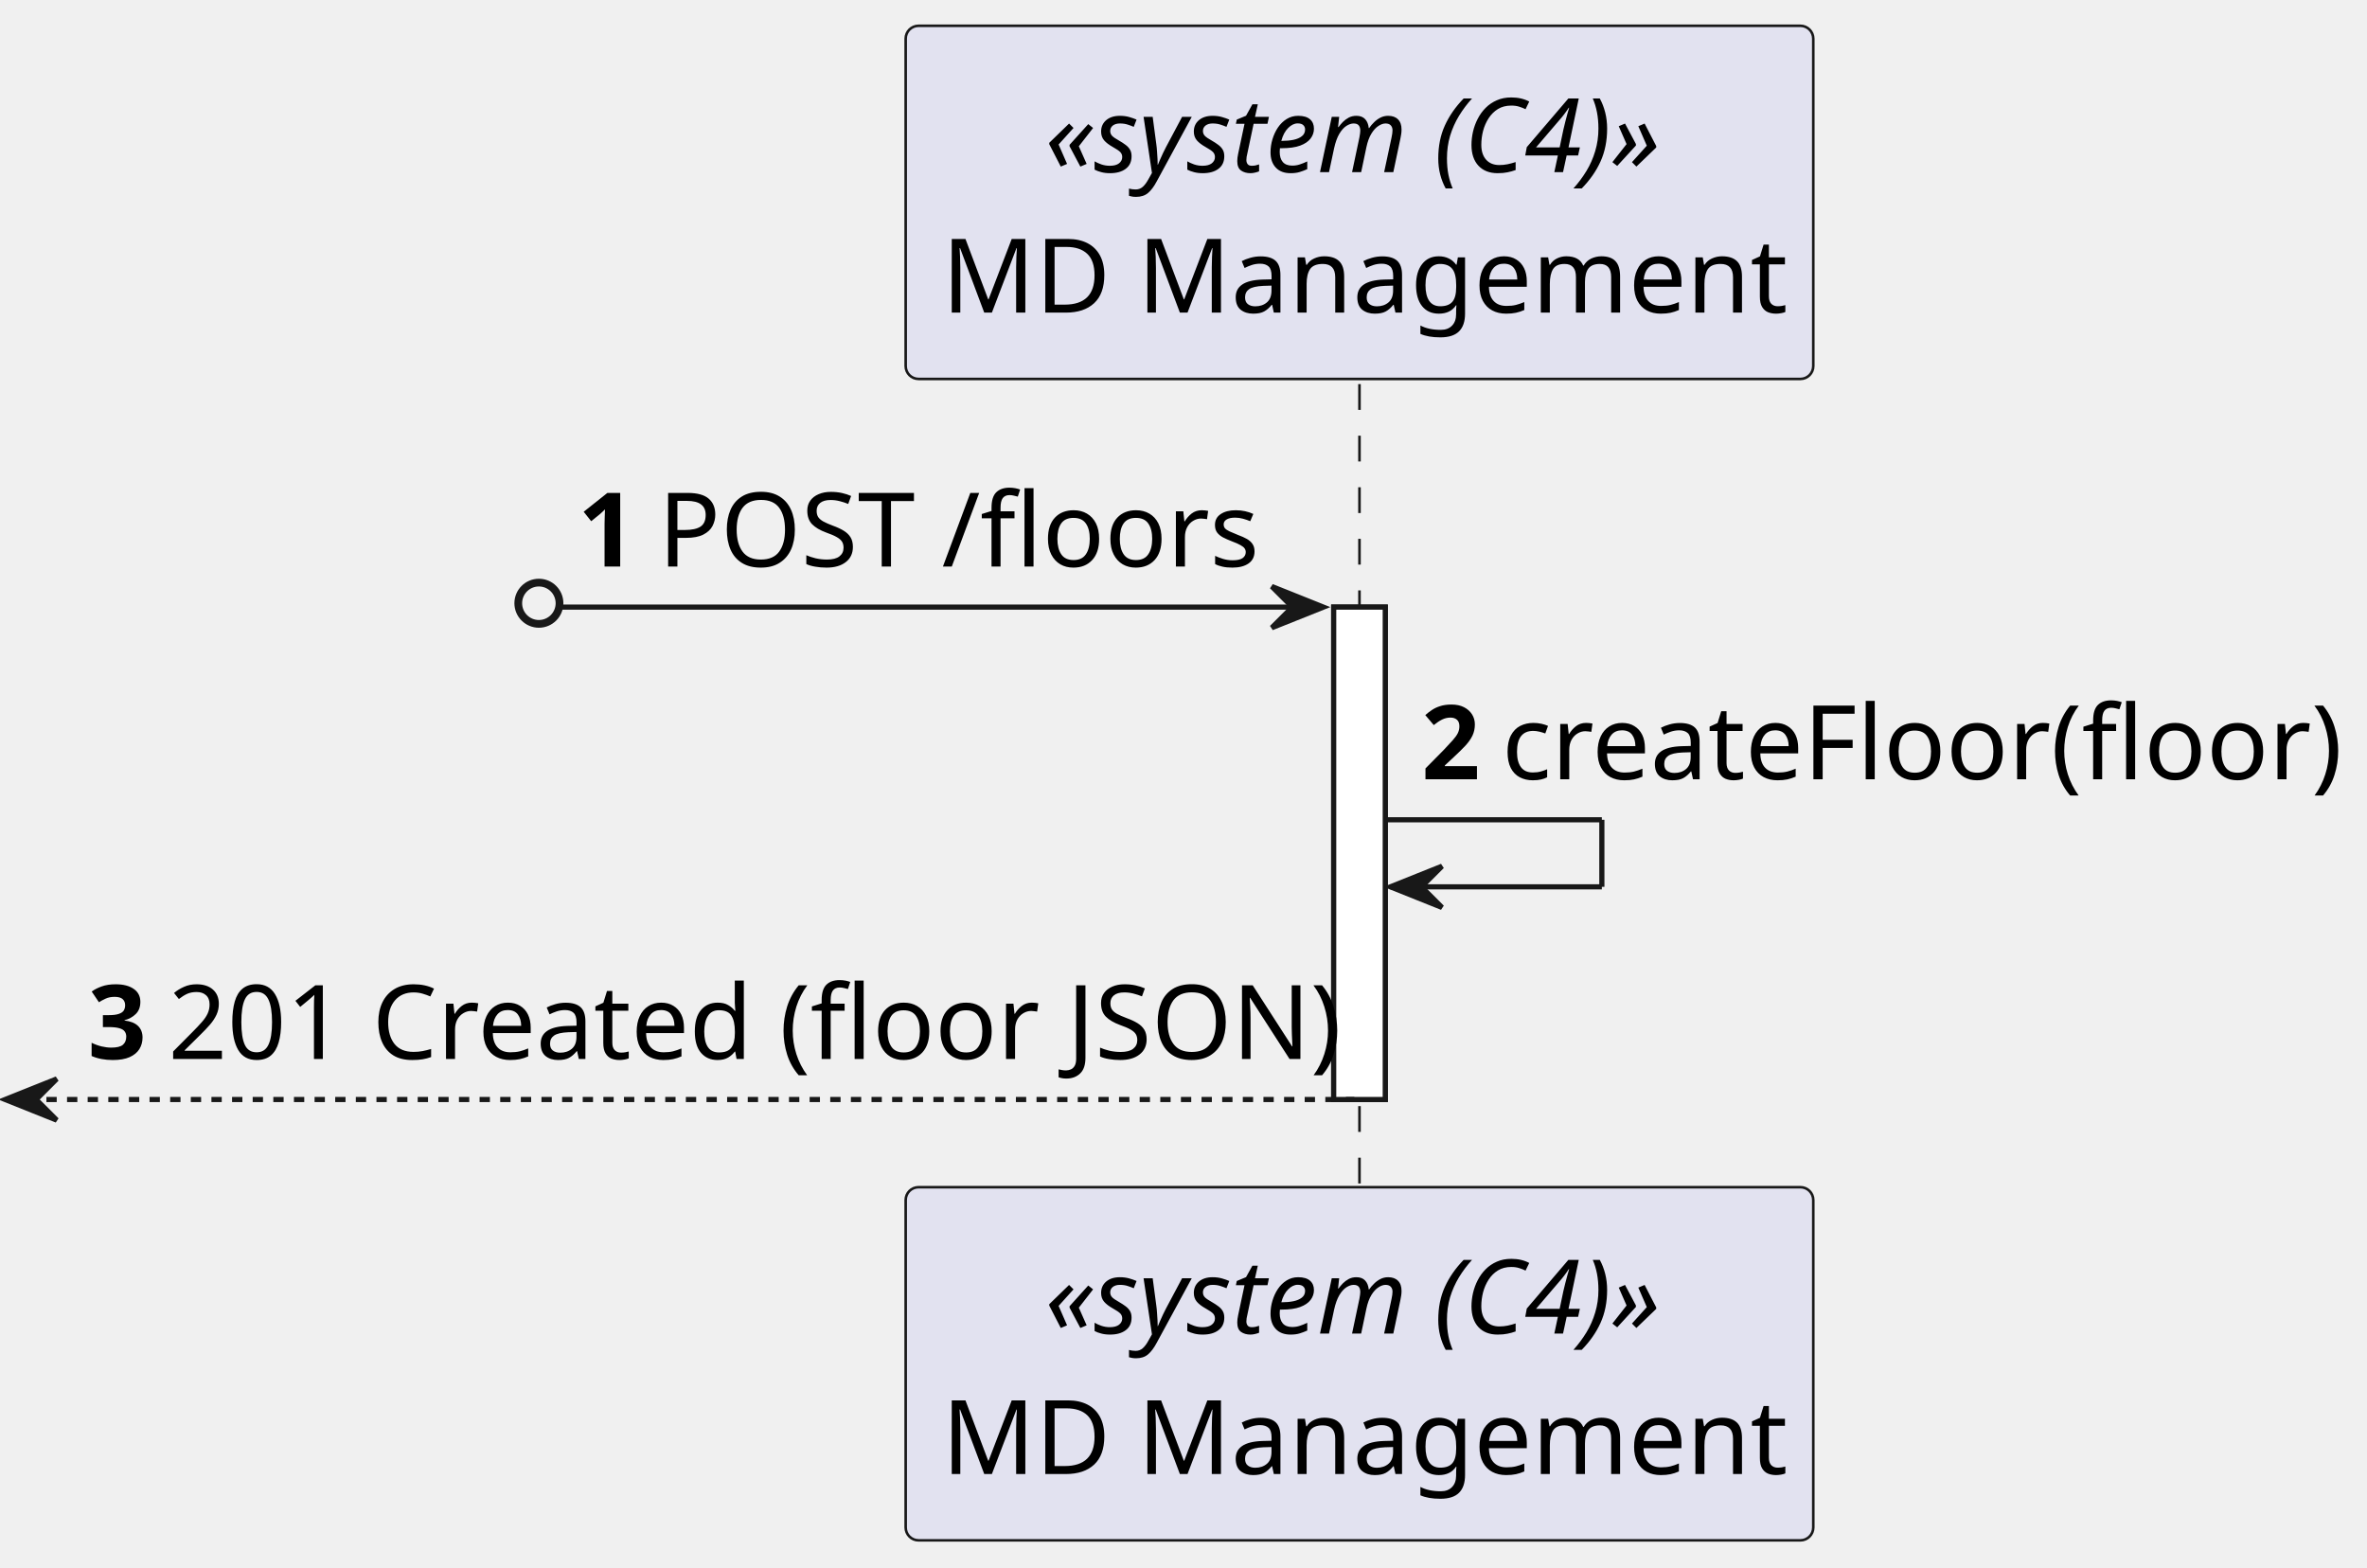
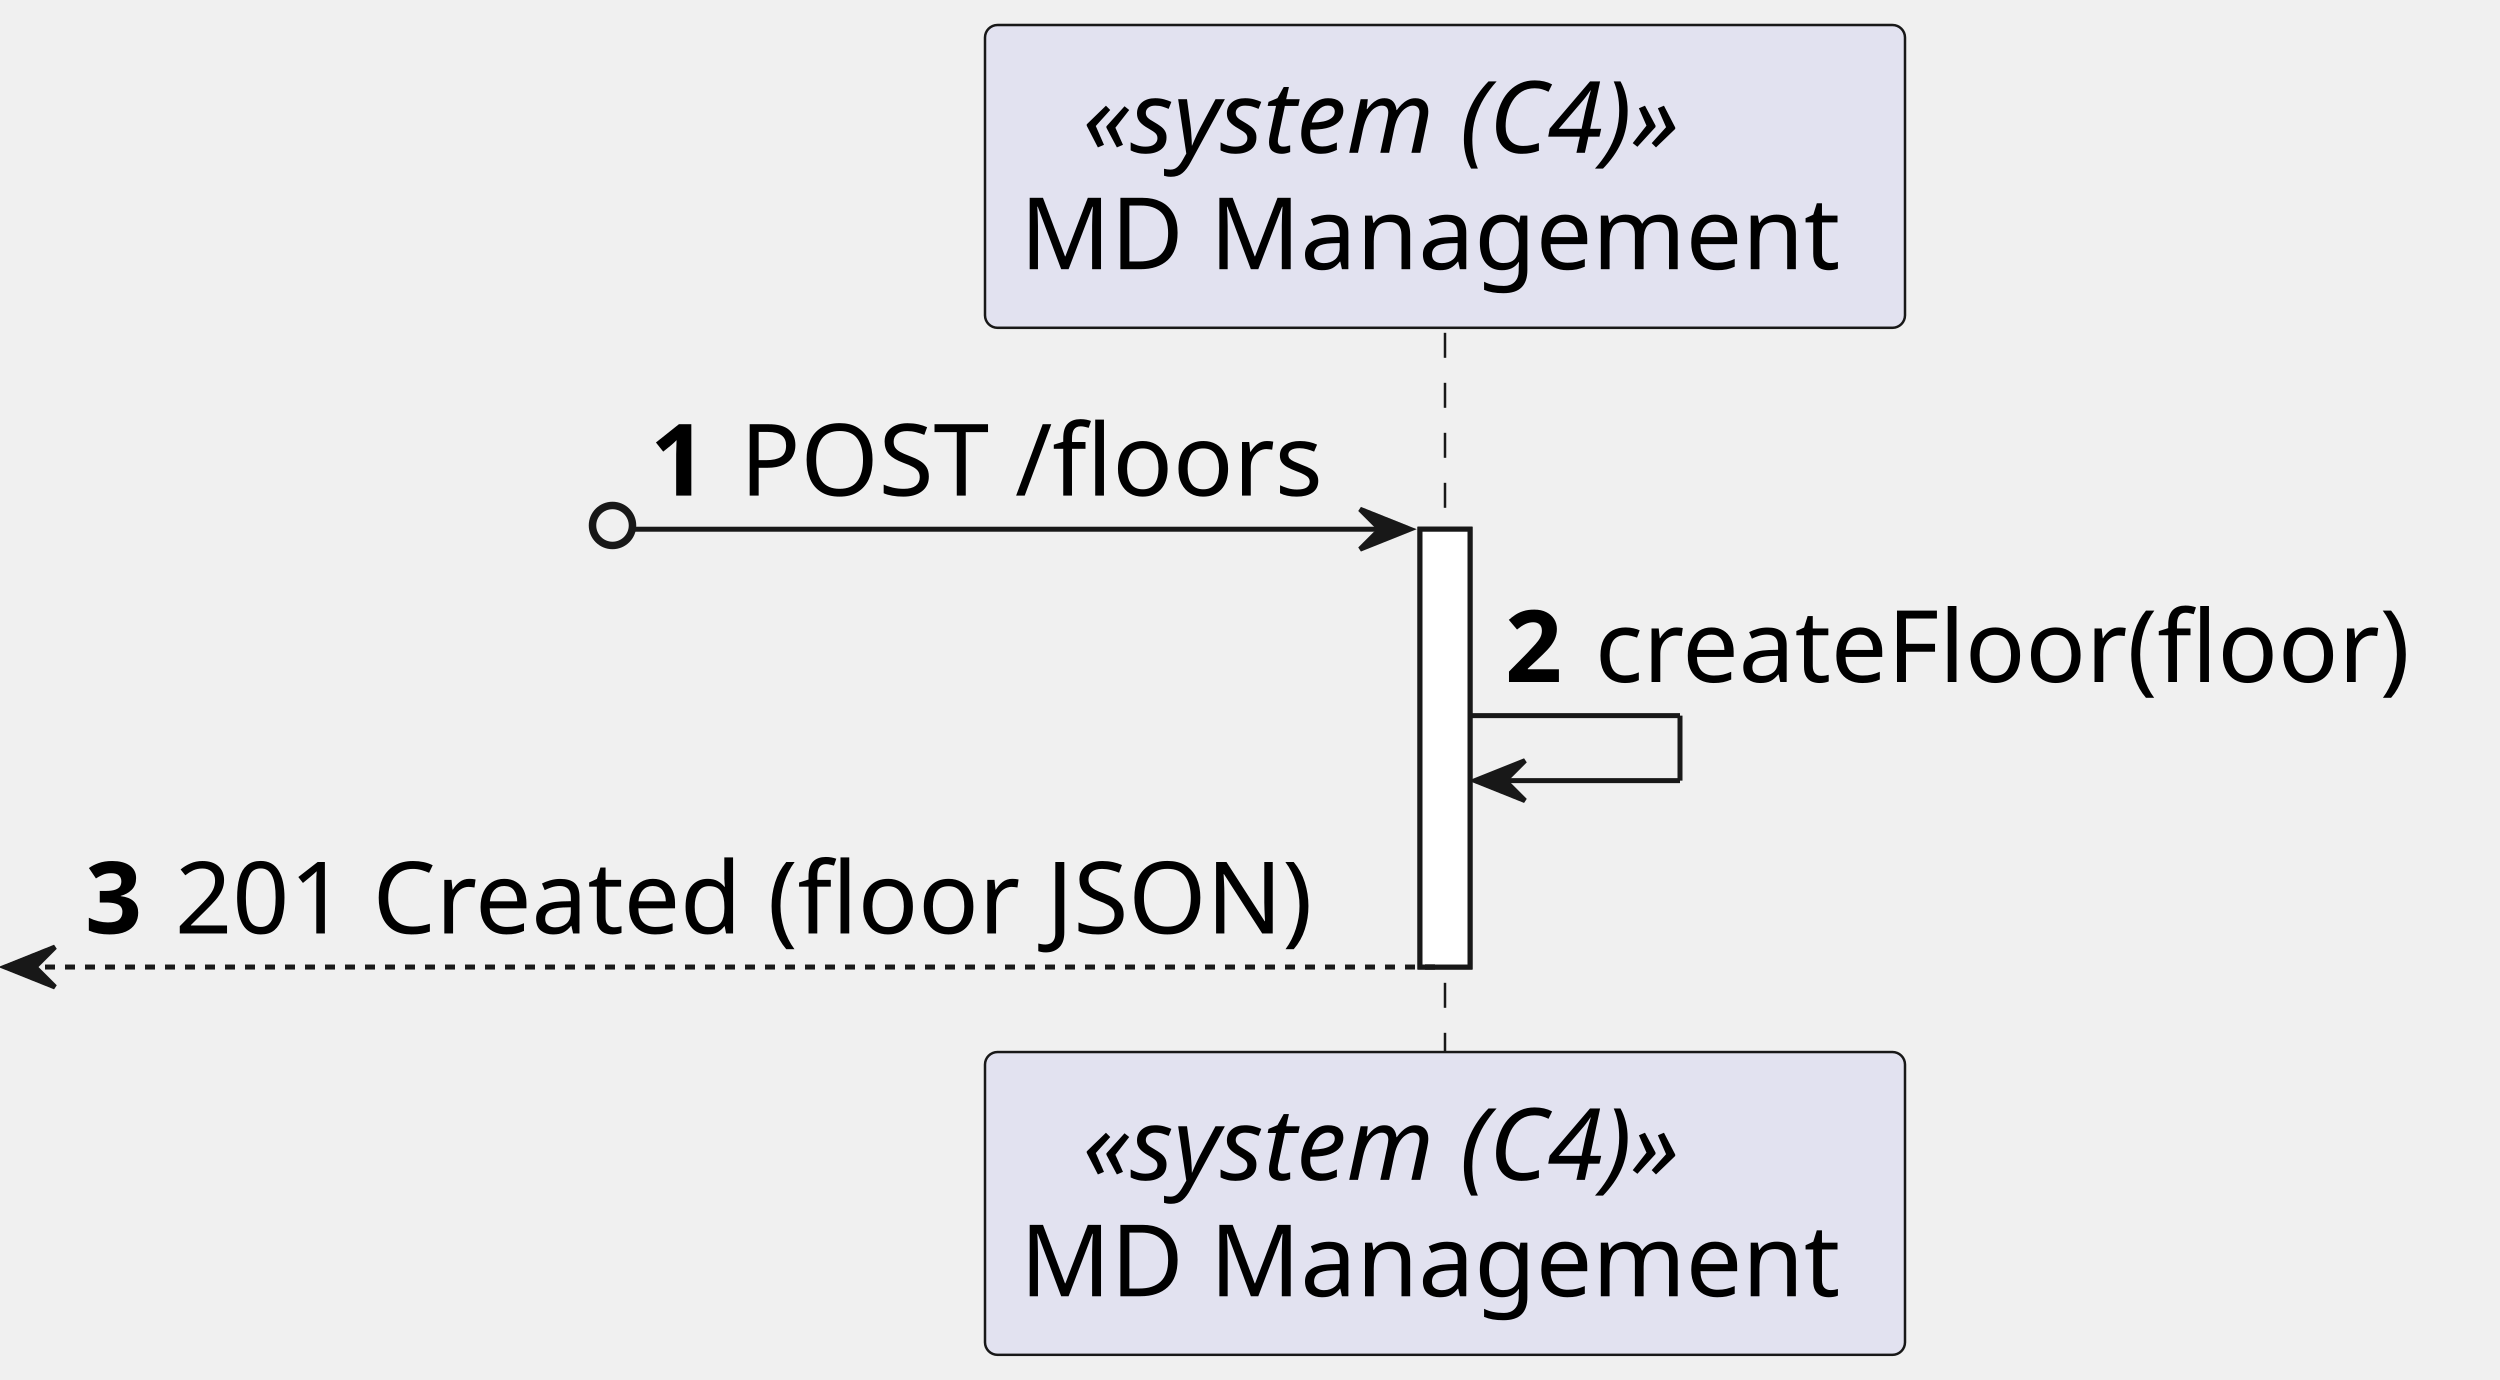
- <svg xmlns="http://www.w3.org/2000/svg" contentStyleType="text/css" height="304px" preserveAspectRatio="none" style="width:459px;height:304px;background:#FFFFFF;" version="1.1" viewBox="0 0 459 304" width="459px" zoomAndPan="magnify">
+ <svg xmlns="http://www.w3.org/2000/svg" contentStyleType="text/css" height="276px" preserveAspectRatio="none" style="width:500px;height:276px;background:#FFFFFF;" version="1.1" viewBox="0 0 500 276" width="500px" zoomAndPan="magnify">
  <defs />
  <g>
-     <rect fill="#FFFFFF" height="95.48" style="stroke:#181818;stroke-width:1.0;" width="10" x="258.625" y="117.72" />
-     <line style="stroke:#181818;stroke-width:0.5;stroke-dasharray:5.0,5.0;" x1="263.625" x2="263.625" y1="74.48" y2="231.2" />
-     <rect fill="#E2E2F0" height="68.48" rx="2.5" ry="2.5" style="stroke:#181818;stroke-width:0.5;" width="176" x="175.625" y="5" />
-     <text fill="#000000" font-family="sans-serif" font-size="20" font-style="italic" lengthAdjust="spacing" textLength="122" x="202.625" y="33.38">«system (C4)»</text>
-     <text fill="#000000" font-family="sans-serif" font-size="20" lengthAdjust="spacing" textLength="162" x="182.625" y="60.62">MD Management</text>
-     <rect fill="#E2E2F0" height="68.48" rx="2.5" ry="2.5" style="stroke:#181818;stroke-width:0.5;" width="176" x="175.625" y="230.2" />
-     <text fill="#000000" font-family="sans-serif" font-size="20" font-style="italic" lengthAdjust="spacing" textLength="122" x="202.625" y="258.58">«system (C4)»</text>
-     <text fill="#000000" font-family="sans-serif" font-size="20" lengthAdjust="spacing" textLength="162" x="182.625" y="285.82">MD Management</text>
-     <rect fill="#FFFFFF" height="95.48" style="stroke:#181818;stroke-width:1.0;" width="10" x="258.625" y="117.72" />
-     <ellipse cx="104.5" cy="116.97" fill="none" rx="4" ry="4" style="stroke:#181818;stroke-width:1.5;" />
-     <polygon fill="#181818" points="246.625,113.72,256.625,117.72,246.625,121.72,250.625,117.72" style="stroke:#181818;stroke-width:1.0;" />
-     <line style="stroke:#181818;stroke-width:1.0;" x1="109" x2="252.625" y1="117.72" y2="117.72" />
-     <text fill="#000000" font-family="sans-serif" font-size="20" font-weight="bold" lengthAdjust="spacing" textLength="11.625" x="112" y="109.86">1</text>
-     <text fill="#000000" font-family="sans-serif" font-size="20" lengthAdjust="spacing" textLength="116" x="127.625" y="109.86">POST /floors</text>
-     <line style="stroke:#181818;stroke-width:1.0;" x1="268.625" x2="310.625" y1="158.96" y2="158.96" />
-     <line style="stroke:#181818;stroke-width:1.0;" x1="310.625" x2="310.625" y1="158.96" y2="171.96" />
-     <line style="stroke:#181818;stroke-width:1.0;" x1="269.625" x2="310.625" y1="171.96" y2="171.96" />
-     <polygon fill="#181818" points="279.625,167.96,269.625,171.96,279.625,175.96,275.625,171.96" style="stroke:#181818;stroke-width:1.0;" />
-     <text fill="#000000" font-family="sans-serif" font-size="20" font-weight="bold" lengthAdjust="spacing" textLength="11.625" x="275.625" y="151.1">2</text>
-     <text fill="#000000" font-family="sans-serif" font-size="20" lengthAdjust="spacing" textLength="161" x="291.25" y="151.1">createFloor(floor)</text>
-     <polygon fill="#181818" points="11,209.2,1,213.2,11,217.2,7,213.2" style="stroke:#181818;stroke-width:1.0;" />
-     <line style="stroke:#181818;stroke-width:1.0;stroke-dasharray:2.0,2.0;" x1="5" x2="262.625" y1="213.2" y2="213.2" />
-     <text fill="#000000" font-family="sans-serif" font-size="20" font-weight="bold" lengthAdjust="spacing" textLength="11.625" x="17" y="205.34">3</text>
-     <text fill="#000000" font-family="sans-serif" font-size="20" lengthAdjust="spacing" textLength="224" x="32.625" y="205.34">201 Created (floor JSON)</text>
+     <rect fill="#FFFFFF" height="87.562" style="stroke:#181818;stroke-width:1.0;" width="10" x="284" y="105.844" />
+     <line style="stroke:#181818;stroke-width:0.5;stroke-dasharray:5.0,5.0;" x1="289" x2="289" y1="66.562" y2="211.406" />
+     <rect fill="#E2E2F0" height="60.562" rx="2.5" ry="2.5" style="stroke:#181818;stroke-width:0.5;" width="184" x="197" y="5" />
+     <text fill="#000000" font-family="sans-serif" font-size="20" font-style="italic" lengthAdjust="spacing" textLength="145" x="216.5" y="30.564">«system (C4)»</text>
+     <text fill="#000000" font-family="sans-serif" font-size="20" lengthAdjust="spacing" textLength="170" x="204" y="53.846">MD Management</text>
+     <rect fill="#E2E2F0" height="60.562" rx="2.5" ry="2.5" style="stroke:#181818;stroke-width:0.5;" width="184" x="197" y="210.406" />
+     <text fill="#000000" font-family="sans-serif" font-size="20" font-style="italic" lengthAdjust="spacing" textLength="145" x="216.5" y="235.971">«system (C4)»</text>
+     <text fill="#000000" font-family="sans-serif" font-size="20" lengthAdjust="spacing" textLength="170" x="204" y="259.252">MD Management</text>
+     <rect fill="#FFFFFF" height="87.562" style="stroke:#181818;stroke-width:1.0;" width="10" x="284" y="105.844" />
+     <ellipse cx="122.5" cy="105.094" fill="none" rx="4" ry="4" style="stroke:#181818;stroke-width:1.5;" />
+     <polygon fill="#181818" points="272,101.844,282,105.844,272,109.844,276,105.844" style="stroke:#181818;stroke-width:1.0;" />
+     <line style="stroke:#181818;stroke-width:1.0;" x1="127" x2="278" y1="105.844" y2="105.844" />
+     <text fill="#000000" font-family="sans-serif" font-size="20" font-weight="bold" lengthAdjust="spacing" textLength="14" x="130" y="99.127">1</text>
+     <text fill="#000000" font-family="sans-serif" font-size="20" lengthAdjust="spacing" textLength="121" x="148" y="99.127">POST /floors</text>
+     <line style="stroke:#181818;stroke-width:1.0;" x1="294" x2="336" y1="143.125" y2="143.125" />
+     <line style="stroke:#181818;stroke-width:1.0;" x1="336" x2="336" y1="143.125" y2="156.125" />
+     <line style="stroke:#181818;stroke-width:1.0;" x1="295" x2="336" y1="156.125" y2="156.125" />
+     <polygon fill="#181818" points="305,152.125,295,156.125,305,160.125,301,156.125" style="stroke:#181818;stroke-width:1.0;" />
+     <text fill="#000000" font-family="sans-serif" font-size="20" font-weight="bold" lengthAdjust="spacing" textLength="14" x="301" y="136.408">2</text>
+     <text fill="#000000" font-family="sans-serif" font-size="20" lengthAdjust="spacing" textLength="174" x="319" y="136.408">createFloor(floor)</text>
+     <polygon fill="#181818" points="11,189.406,1,193.406,11,197.406,7,193.406" style="stroke:#181818;stroke-width:1.0;" />
+     <line style="stroke:#181818;stroke-width:1.0;stroke-dasharray:2.0,2.0;" x1="5" x2="288" y1="193.406" y2="193.406" />
+     <text fill="#000000" font-family="sans-serif" font-size="20" font-weight="bold" lengthAdjust="spacing" textLength="14" x="17" y="186.69">3</text>
+     <text fill="#000000" font-family="sans-serif" font-size="20" lengthAdjust="spacing" textLength="247" x="35" y="186.69">201 Created (floor JSON)</text>
  </g>
</svg>
